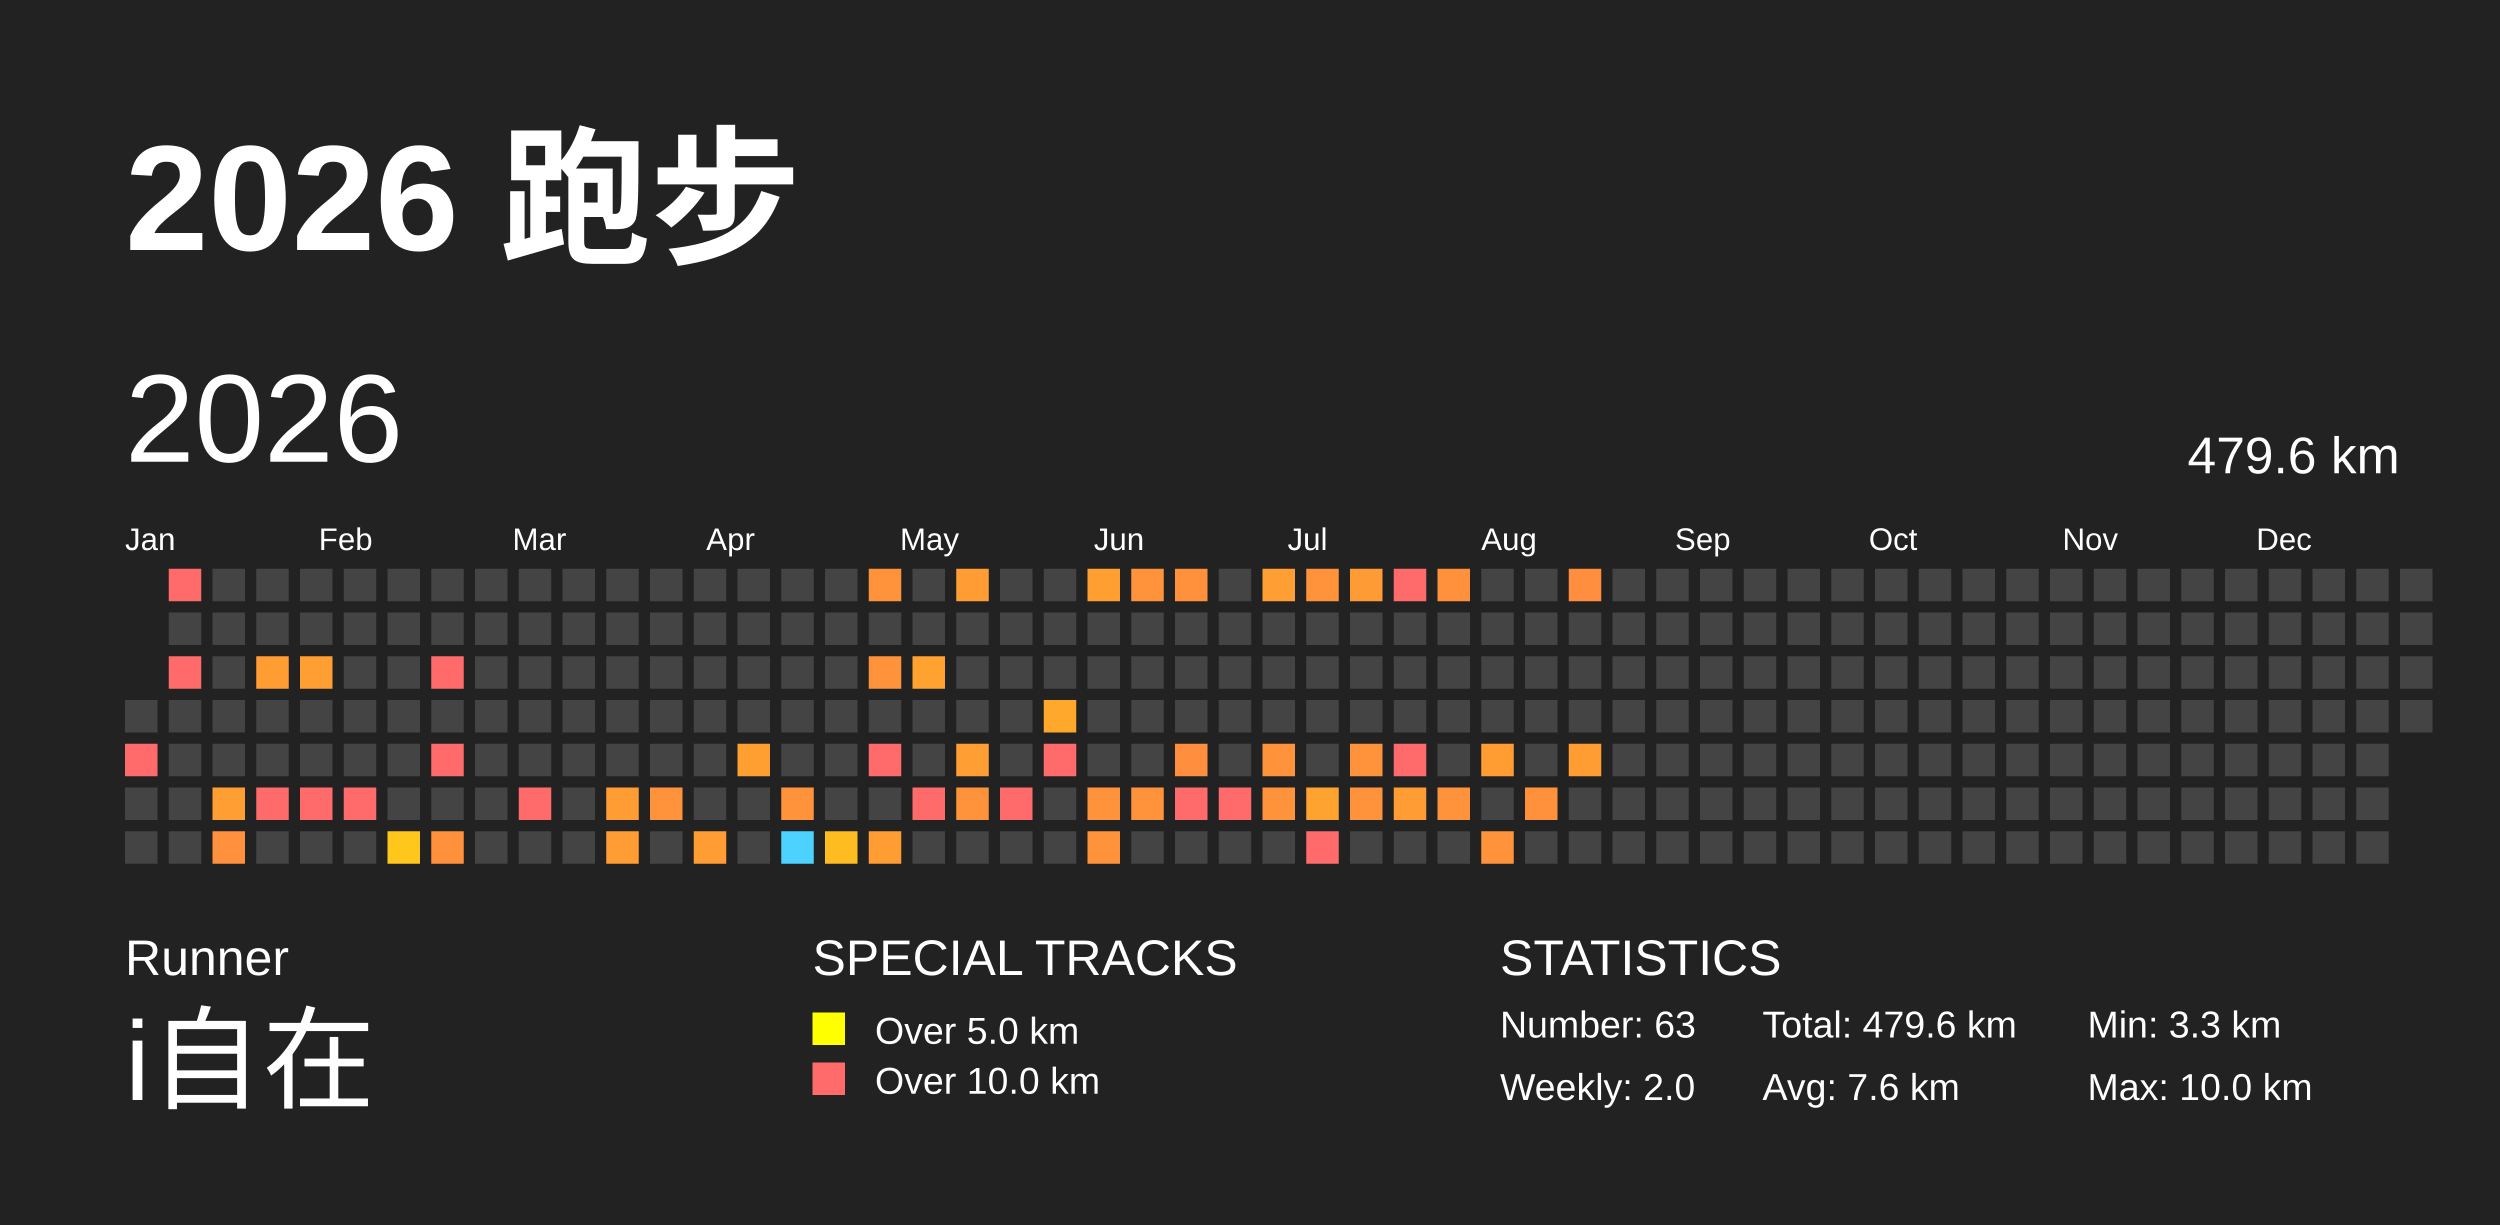
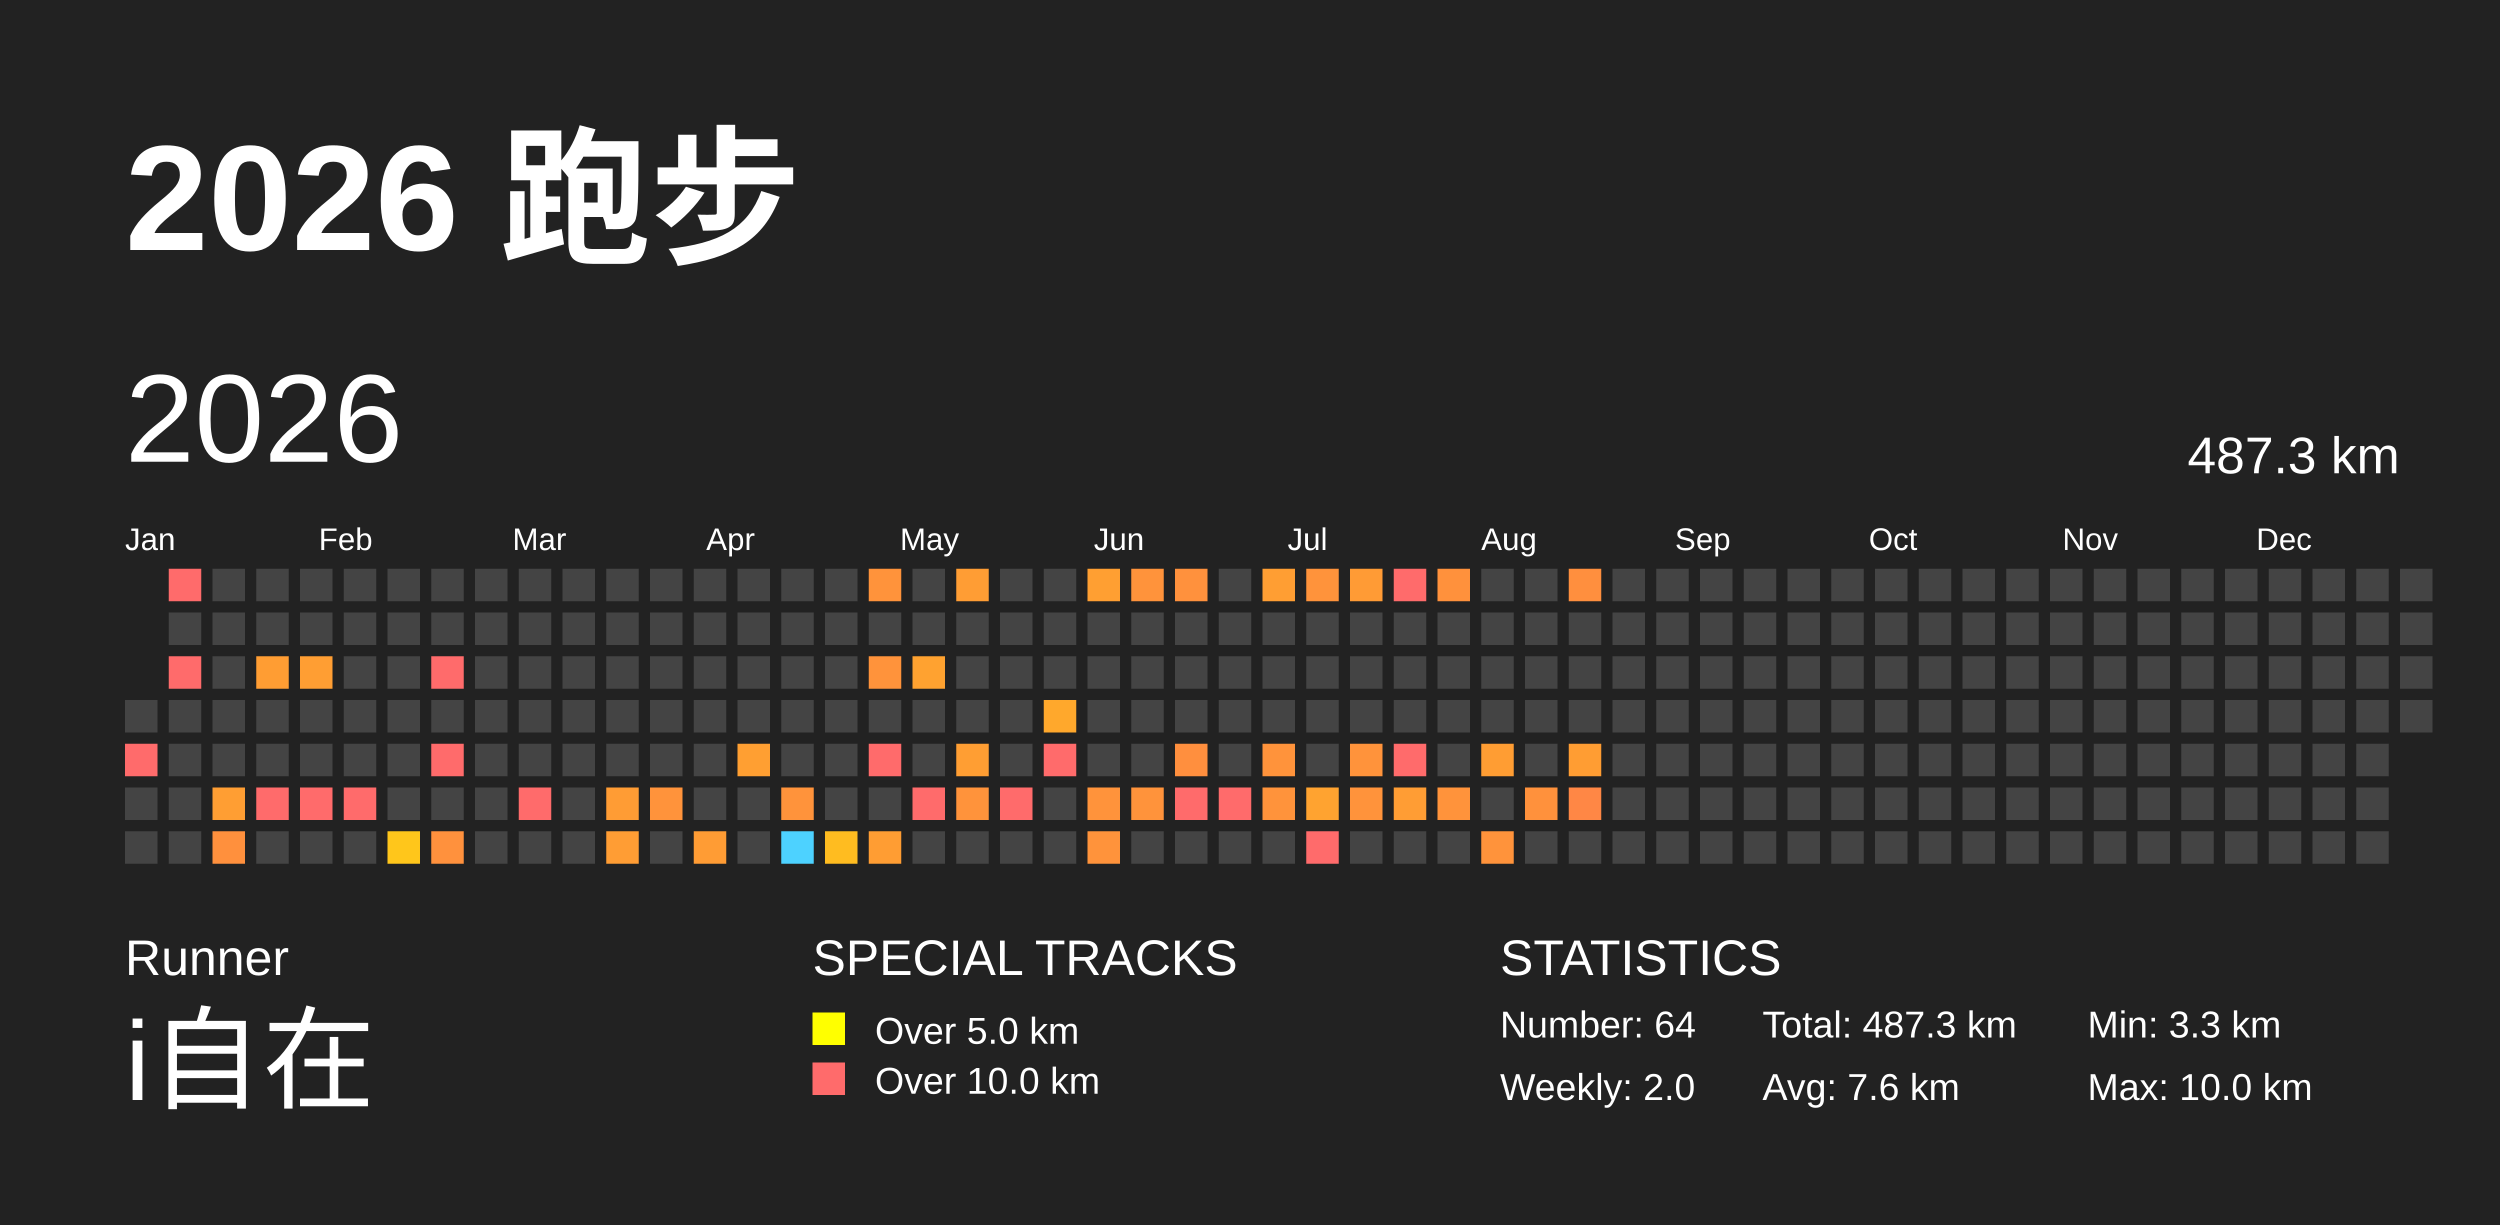
<svg xmlns="http://www.w3.org/2000/svg" baseProfile="full" height="98mm" version="1.1" viewBox="0,0,200,98" width="200mm">
  <defs />
  <rect fill="#222222" height="98" width="200" x="0" y="0" />
  <text fill="#FFFFFF" style="font-size:12px; font-family:Arial; font-weight:bold;" x="10" y="20">2026 跑步</text>
  <text fill="#FFFFFF" style="font-size:4px; font-family:Arial" x="10" y="78">Runner</text>
  <text fill="#FFFFFF" style="font-size:9px; font-family:Arial" x="10" y="88">i自在</text>
  <text fill="#FFFFFF" style="font-size:4px; font-family:Arial" x="65" y="78">SPECIAL TRACKS</text>
  <rect fill="#FFFF00" height="2.6" width="2.6" x="65" y="81" />
  <text fill="#FFFFFF" style="font-size:3px; font-family:Arial" x="70" y="83.5">Over 5.0 km</text>
  <rect fill="#FF6B6B" height="2.6" width="2.6" x="65" y="85" />
  <text fill="#FFFFFF" style="font-size:3px; font-family:Arial" x="70" y="87.5">Over 10.0 km</text>
  <text fill="#FFFFFF" style="font-size:4px; font-family:Arial" x="120" y="78">STATISTICS</text>
-   <text fill="#FFFFFF" style="font-size:3px; font-family:Arial" x="120" y="83">Number: 63</text>
+   <text fill="#FFFFFF" style="font-size:3px; font-family:Arial" x="120" y="83">Number: 64</text>
  <text fill="#FFFFFF" style="font-size:3px; font-family:Arial" x="120" y="88">Weekly: 2.0</text>
-   <text fill="#FFFFFF" style="font-size:3px; font-family:Arial" x="141" y="83">Total: 479.6 km</text>
+   <text fill="#FFFFFF" style="font-size:3px; font-family:Arial" x="141" y="83">Total: 487.3 km</text>
  <text fill="#FFFFFF" style="font-size:3px; font-family:Arial" x="141" y="88">Avg: 7.6 km</text>
  <text fill="#FFFFFF" style="font-size:3px; font-family:Arial" x="167" y="83">Min: 3.3 km</text>
  <text fill="#FFFFFF" style="font-size:3px; font-family:Arial" x="167" y="88">Max: 10.0 km</text>
  <text dominant-baseline="hanging" fill="#FFFFFF" style="font-size:10.0px; font-family:Arial;" x="10" y="30">2026</text>
-   <text dominant-baseline="hanging" fill="#FFFFFF" style="font-size:4.125px; font-family:Arial;" x="175" y="35">479.6 km</text>
+   <text dominant-baseline="hanging" fill="#FFFFFF" style="font-size:4.125px; font-family:Arial;" x="175" y="35">487.3 km</text>
  <text fill="#FFFFFF" style="font-size:2.5px; font-family:Arial" x="10.0" y="44">Jan</text>
  <text fill="#FFFFFF" style="font-size:2.5px; font-family:Arial" x="25.5" y="44">Feb</text>
  <text fill="#FFFFFF" style="font-size:2.5px; font-family:Arial" x="41.0" y="44">Mar</text>
  <text fill="#FFFFFF" style="font-size:2.5px; font-family:Arial" x="56.5" y="44">Apr</text>
  <text fill="#FFFFFF" style="font-size:2.5px; font-family:Arial" x="72.0" y="44">May</text>
  <text fill="#FFFFFF" style="font-size:2.5px; font-family:Arial" x="87.5" y="44">Jun</text>
  <text fill="#FFFFFF" style="font-size:2.5px; font-family:Arial" x="103.0" y="44">Jul</text>
  <text fill="#FFFFFF" style="font-size:2.5px; font-family:Arial" x="118.5" y="44">Aug</text>
  <text fill="#FFFFFF" style="font-size:2.5px; font-family:Arial" x="134.0" y="44">Sep</text>
  <text fill="#FFFFFF" style="font-size:2.5px; font-family:Arial" x="149.5" y="44">Oct</text>
  <text fill="#FFFFFF" style="font-size:2.5px; font-family:Arial" x="165.0" y="44">Nov</text>
  <text fill="#FFFFFF" style="font-size:2.5px; font-family:Arial" x="180.5" y="44">Dec</text>
  <rect fill="#444444" height="2.6" width="2.6" x="10.0" y="56.0" />
  <rect fill="#FF6B6B" height="2.6" width="2.6" x="10.0" y="59.5" />
  <rect fill="#444444" height="2.6" width="2.6" x="10.0" y="63.0" />
  <rect fill="#444444" height="2.6" width="2.6" x="10.0" y="66.5" />
  <rect fill="#FF6B6B" height="2.6" width="2.6" x="13.5" y="45.5" />
  <rect fill="#444444" height="2.6" width="2.6" x="13.5" y="49.0" />
  <rect fill="#FF6B6B" height="2.6" width="2.6" x="13.5" y="52.5" />
  <rect fill="#444444" height="2.6" width="2.6" x="13.5" y="56.0" />
  <rect fill="#444444" height="2.6" width="2.6" x="13.5" y="59.5" />
  <rect fill="#444444" height="2.6" width="2.6" x="13.5" y="63.0" />
  <rect fill="#444444" height="2.6" width="2.6" x="13.5" y="66.5" />
  <rect fill="#444444" height="2.6" width="2.6" x="17.0" y="45.5" />
  <rect fill="#444444" height="2.6" width="2.6" x="17.0" y="49.0" />
  <rect fill="#444444" height="2.6" width="2.6" x="17.0" y="52.5" />
  <rect fill="#444444" height="2.6" width="2.6" x="17.0" y="56.0" />
  <rect fill="#444444" height="2.6" width="2.6" x="17.0" y="59.5" />
  <rect fill="#ff9e33" height="2.6" width="2.6" x="17.0" y="63.0" />
  <rect fill="#ff903d" height="2.6" width="2.6" x="17.0" y="66.5" />
  <rect fill="#444444" height="2.6" width="2.6" x="20.5" y="45.5" />
  <rect fill="#444444" height="2.6" width="2.6" x="20.5" y="49.0" />
  <rect fill="#ff9d33" height="2.6" width="2.6" x="20.5" y="52.5" />
  <rect fill="#444444" height="2.6" width="2.6" x="20.5" y="56.0" />
  <rect fill="#444444" height="2.6" width="2.6" x="20.5" y="59.5" />
  <rect fill="#FF6B6B" height="2.6" width="2.6" x="20.5" y="63.0" />
  <rect fill="#444444" height="2.6" width="2.6" x="20.5" y="66.5" />
  <rect fill="#444444" height="2.6" width="2.6" x="24.0" y="45.5" />
  <rect fill="#444444" height="2.6" width="2.6" x="24.0" y="49.0" />
  <rect fill="#ff9e33" height="2.6" width="2.6" x="24.0" y="52.5" />
  <rect fill="#444444" height="2.6" width="2.6" x="24.0" y="56.0" />
  <rect fill="#444444" height="2.6" width="2.6" x="24.0" y="59.5" />
  <rect fill="#FF6B6B" height="2.6" width="2.6" x="24.0" y="63.0" />
  <rect fill="#444444" height="2.6" width="2.6" x="24.0" y="66.5" />
  <rect fill="#444444" height="2.6" width="2.6" x="27.5" y="45.5" />
  <rect fill="#444444" height="2.6" width="2.6" x="27.5" y="49.0" />
  <rect fill="#444444" height="2.6" width="2.6" x="27.5" y="52.5" />
  <rect fill="#444444" height="2.6" width="2.6" x="27.5" y="56.0" />
  <rect fill="#444444" height="2.6" width="2.6" x="27.5" y="59.5" />
  <rect fill="#FF6B6B" height="2.6" width="2.6" x="27.5" y="63.0" />
  <rect fill="#444444" height="2.6" width="2.6" x="27.5" y="66.5" />
  <rect fill="#444444" height="2.6" width="2.6" x="31.0" y="45.5" />
  <rect fill="#444444" height="2.6" width="2.6" x="31.0" y="49.0" />
  <rect fill="#444444" height="2.6" width="2.6" x="31.0" y="52.5" />
  <rect fill="#444444" height="2.6" width="2.6" x="31.0" y="56.0" />
  <rect fill="#444444" height="2.6" width="2.6" x="31.0" y="59.5" />
  <rect fill="#444444" height="2.6" width="2.6" x="31.0" y="63.0" />
  <rect fill="#ffc61b" height="2.6" width="2.6" x="31.0" y="66.5" />
  <rect fill="#444444" height="2.6" width="2.6" x="34.5" y="45.5" />
  <rect fill="#444444" height="2.6" width="2.6" x="34.5" y="49.0" />
  <rect fill="#FF6B6B" height="2.6" width="2.6" x="34.5" y="52.5" />
  <rect fill="#444444" height="2.6" width="2.6" x="34.5" y="56.0" />
  <rect fill="#FF6B6B" height="2.6" width="2.6" x="34.5" y="59.5" />
  <rect fill="#444444" height="2.6" width="2.6" x="34.5" y="63.0" />
  <rect fill="#ff913d" height="2.6" width="2.6" x="34.5" y="66.5" />
  <rect fill="#444444" height="2.6" width="2.6" x="38.0" y="45.5" />
  <rect fill="#444444" height="2.6" width="2.6" x="38.0" y="49.0" />
  <rect fill="#444444" height="2.6" width="2.6" x="38.0" y="52.5" />
  <rect fill="#444444" height="2.6" width="2.6" x="38.0" y="56.0" />
  <rect fill="#444444" height="2.6" width="2.6" x="38.0" y="59.5" />
  <rect fill="#444444" height="2.6" width="2.6" x="38.0" y="63.0" />
  <rect fill="#444444" height="2.6" width="2.6" x="38.0" y="66.5" />
  <rect fill="#444444" height="2.6" width="2.6" x="41.5" y="45.5" />
  <rect fill="#444444" height="2.6" width="2.6" x="41.5" y="49.0" />
  <rect fill="#444444" height="2.6" width="2.6" x="41.5" y="52.5" />
  <rect fill="#444444" height="2.6" width="2.6" x="41.5" y="56.0" />
  <rect fill="#444444" height="2.6" width="2.6" x="41.5" y="59.5" />
  <rect fill="#FF6B6B" height="2.6" width="2.6" x="41.5" y="63.0" />
  <rect fill="#444444" height="2.6" width="2.6" x="41.5" y="66.5" />
  <rect fill="#444444" height="2.6" width="2.6" x="45.0" y="45.5" />
  <rect fill="#444444" height="2.6" width="2.6" x="45.0" y="49.0" />
  <rect fill="#444444" height="2.6" width="2.6" x="45.0" y="52.5" />
  <rect fill="#444444" height="2.6" width="2.6" x="45.0" y="56.0" />
  <rect fill="#444444" height="2.6" width="2.6" x="45.0" y="59.5" />
  <rect fill="#444444" height="2.6" width="2.6" x="45.0" y="63.0" />
  <rect fill="#444444" height="2.6" width="2.6" x="45.0" y="66.5" />
  <rect fill="#444444" height="2.6" width="2.6" x="48.5" y="45.5" />
  <rect fill="#444444" height="2.6" width="2.6" x="48.5" y="49.0" />
  <rect fill="#444444" height="2.6" width="2.6" x="48.5" y="52.5" />
  <rect fill="#444444" height="2.6" width="2.6" x="48.5" y="56.0" />
  <rect fill="#444444" height="2.6" width="2.6" x="48.5" y="59.5" />
  <rect fill="#ff9c34" height="2.6" width="2.6" x="48.5" y="63.0" />
  <rect fill="#ff9d34" height="2.6" width="2.6" x="48.5" y="66.5" />
  <rect fill="#444444" height="2.6" width="2.6" x="52.0" y="45.5" />
  <rect fill="#444444" height="2.6" width="2.6" x="52.0" y="49.0" />
  <rect fill="#444444" height="2.6" width="2.6" x="52.0" y="52.5" />
  <rect fill="#444444" height="2.6" width="2.6" x="52.0" y="56.0" />
  <rect fill="#444444" height="2.6" width="2.6" x="52.0" y="59.5" />
  <rect fill="#ff933b" height="2.6" width="2.6" x="52.0" y="63.0" />
  <rect fill="#444444" height="2.6" width="2.6" x="52.0" y="66.5" />
  <rect fill="#444444" height="2.6" width="2.6" x="55.5" y="45.5" />
  <rect fill="#444444" height="2.6" width="2.6" x="55.5" y="49.0" />
  <rect fill="#444444" height="2.6" width="2.6" x="55.5" y="52.5" />
  <rect fill="#444444" height="2.6" width="2.6" x="55.5" y="56.0" />
  <rect fill="#444444" height="2.6" width="2.6" x="55.5" y="59.5" />
  <rect fill="#444444" height="2.6" width="2.6" x="55.5" y="63.0" />
  <rect fill="#ff9c34" height="2.6" width="2.6" x="55.5" y="66.5" />
  <rect fill="#444444" height="2.6" width="2.6" x="59.0" y="45.5" />
  <rect fill="#444444" height="2.6" width="2.6" x="59.0" y="49.0" />
  <rect fill="#444444" height="2.6" width="2.6" x="59.0" y="52.5" />
  <rect fill="#444444" height="2.6" width="2.6" x="59.0" y="56.0" />
  <rect fill="#ff9f32" height="2.6" width="2.6" x="59.0" y="59.5" />
  <rect fill="#444444" height="2.6" width="2.6" x="59.0" y="63.0" />
  <rect fill="#444444" height="2.6" width="2.6" x="59.0" y="66.5" />
  <rect fill="#444444" height="2.6" width="2.6" x="62.5" y="45.5" />
  <rect fill="#444444" height="2.6" width="2.6" x="62.5" y="49.0" />
  <rect fill="#444444" height="2.6" width="2.6" x="62.5" y="52.5" />
  <rect fill="#444444" height="2.6" width="2.6" x="62.5" y="56.0" />
  <rect fill="#444444" height="2.6" width="2.6" x="62.5" y="59.5" />
  <rect fill="#ff933b" height="2.6" width="2.6" x="62.5" y="63.0" />
  <rect fill="#4dd2ff" height="2.6" width="2.6" x="62.5" y="66.5" />
  <rect fill="#444444" height="2.6" width="2.6" x="66.0" y="45.5" />
  <rect fill="#444444" height="2.6" width="2.6" x="66.0" y="49.0" />
  <rect fill="#444444" height="2.6" width="2.6" x="66.0" y="52.5" />
  <rect fill="#444444" height="2.6" width="2.6" x="66.0" y="56.0" />
  <rect fill="#444444" height="2.6" width="2.6" x="66.0" y="59.5" />
  <rect fill="#444444" height="2.6" width="2.6" x="66.0" y="63.0" />
  <rect fill="#ffbc20" height="2.6" width="2.6" x="66.0" y="66.5" />
  <rect fill="#ff933b" height="2.6" width="2.6" x="69.5" y="45.5" />
  <rect fill="#444444" height="2.6" width="2.6" x="69.5" y="49.0" />
  <rect fill="#ff933b" height="2.6" width="2.6" x="69.5" y="52.5" />
  <rect fill="#444444" height="2.6" width="2.6" x="69.5" y="56.0" />
  <rect fill="#FF6B6B" height="2.6" width="2.6" x="69.5" y="59.5" />
  <rect fill="#444444" height="2.6" width="2.6" x="69.5" y="63.0" />
  <rect fill="#ff9d33" height="2.6" width="2.6" x="69.5" y="66.5" />
  <rect fill="#444444" height="2.6" width="2.6" x="73.0" y="45.5" />
  <rect fill="#444444" height="2.6" width="2.6" x="73.0" y="49.0" />
  <rect fill="#ffa230" height="2.6" width="2.6" x="73.0" y="52.5" />
  <rect fill="#444444" height="2.6" width="2.6" x="73.0" y="56.0" />
  <rect fill="#444444" height="2.6" width="2.6" x="73.0" y="59.5" />
  <rect fill="#FF6B6B" height="2.6" width="2.6" x="73.0" y="63.0" />
  <rect fill="#444444" height="2.6" width="2.6" x="73.0" y="66.5" />
  <rect fill="#ff9d34" height="2.6" width="2.6" x="76.5" y="45.5" />
  <rect fill="#444444" height="2.6" width="2.6" x="76.5" y="49.0" />
  <rect fill="#444444" height="2.6" width="2.6" x="76.5" y="52.5" />
  <rect fill="#444444" height="2.6" width="2.6" x="76.5" y="56.0" />
  <rect fill="#ff9e33" height="2.6" width="2.6" x="76.5" y="59.5" />
  <rect fill="#ff933b" height="2.6" width="2.6" x="76.5" y="63.0" />
  <rect fill="#444444" height="2.6" width="2.6" x="76.5" y="66.5" />
  <rect fill="#444444" height="2.6" width="2.6" x="80.0" y="45.5" />
  <rect fill="#444444" height="2.6" width="2.6" x="80.0" y="49.0" />
  <rect fill="#444444" height="2.6" width="2.6" x="80.0" y="52.5" />
  <rect fill="#444444" height="2.6" width="2.6" x="80.0" y="56.0" />
  <rect fill="#444444" height="2.6" width="2.6" x="80.0" y="59.5" />
  <rect fill="#FF6B6B" height="2.6" width="2.6" x="80.0" y="63.0" />
  <rect fill="#444444" height="2.6" width="2.6" x="80.0" y="66.5" />
  <rect fill="#444444" height="2.6" width="2.6" x="83.5" y="45.5" />
  <rect fill="#444444" height="2.6" width="2.6" x="83.5" y="49.0" />
  <rect fill="#444444" height="2.6" width="2.6" x="83.5" y="52.5" />
  <rect fill="#ffa82c" height="2.6" width="2.6" x="83.5" y="56.0" />
  <rect fill="#FF6B6B" height="2.6" width="2.6" x="83.5" y="59.5" />
  <rect fill="#444444" height="2.6" width="2.6" x="83.5" y="63.0" />
  <rect fill="#444444" height="2.6" width="2.6" x="83.5" y="66.5" />
  <rect fill="#ff9f32" height="2.6" width="2.6" x="87.0" y="45.5" />
  <rect fill="#444444" height="2.6" width="2.6" x="87.0" y="49.0" />
  <rect fill="#444444" height="2.6" width="2.6" x="87.0" y="52.5" />
  <rect fill="#444444" height="2.6" width="2.6" x="87.0" y="56.0" />
  <rect fill="#444444" height="2.6" width="2.6" x="87.0" y="59.5" />
  <rect fill="#ff933b" height="2.6" width="2.6" x="87.0" y="63.0" />
  <rect fill="#ff933b" height="2.6" width="2.6" x="87.0" y="66.5" />
  <rect fill="#ff933b" height="2.6" width="2.6" x="90.5" y="45.5" />
  <rect fill="#444444" height="2.6" width="2.6" x="90.5" y="49.0" />
  <rect fill="#444444" height="2.6" width="2.6" x="90.5" y="52.5" />
  <rect fill="#444444" height="2.6" width="2.6" x="90.5" y="56.0" />
  <rect fill="#444444" height="2.6" width="2.6" x="90.5" y="59.5" />
  <rect fill="#ff933b" height="2.6" width="2.6" x="90.5" y="63.0" />
  <rect fill="#444444" height="2.6" width="2.6" x="90.5" y="66.5" />
  <rect fill="#ff913d" height="2.6" width="2.6" x="94.0" y="45.5" />
  <rect fill="#444444" height="2.6" width="2.6" x="94.0" y="49.0" />
  <rect fill="#444444" height="2.6" width="2.6" x="94.0" y="52.5" />
  <rect fill="#444444" height="2.6" width="2.6" x="94.0" y="56.0" />
  <rect fill="#ff8f3e" height="2.6" width="2.6" x="94.0" y="59.5" />
  <rect fill="#FF6B6B" height="2.6" width="2.6" x="94.0" y="63.0" />
  <rect fill="#444444" height="2.6" width="2.6" x="94.0" y="66.5" />
  <rect fill="#444444" height="2.6" width="2.6" x="97.5" y="45.5" />
  <rect fill="#444444" height="2.6" width="2.6" x="97.5" y="49.0" />
  <rect fill="#444444" height="2.6" width="2.6" x="97.5" y="52.5" />
  <rect fill="#444444" height="2.6" width="2.6" x="97.5" y="56.0" />
  <rect fill="#444444" height="2.6" width="2.6" x="97.5" y="59.5" />
  <rect fill="#FF6B6B" height="2.6" width="2.6" x="97.5" y="63.0" />
  <rect fill="#444444" height="2.6" width="2.6" x="97.5" y="66.5" />
  <rect fill="#ff9e33" height="2.6" width="2.6" x="101.0" y="45.5" />
  <rect fill="#444444" height="2.6" width="2.6" x="101.0" y="49.0" />
  <rect fill="#444444" height="2.6" width="2.6" x="101.0" y="52.5" />
  <rect fill="#444444" height="2.6" width="2.6" x="101.0" y="56.0" />
  <rect fill="#ff933b" height="2.6" width="2.6" x="101.0" y="59.5" />
  <rect fill="#ff933b" height="2.6" width="2.6" x="101.0" y="63.0" />
  <rect fill="#444444" height="2.6" width="2.6" x="101.0" y="66.5" />
  <rect fill="#ff933b" height="2.6" width="2.6" x="104.5" y="45.5" />
  <rect fill="#444444" height="2.6" width="2.6" x="104.5" y="49.0" />
  <rect fill="#444444" height="2.6" width="2.6" x="104.5" y="52.5" />
  <rect fill="#444444" height="2.6" width="2.6" x="104.5" y="56.0" />
  <rect fill="#444444" height="2.6" width="2.6" x="104.5" y="59.5" />
  <rect fill="#ffa330" height="2.6" width="2.6" x="104.5" y="63.0" />
  <rect fill="#FF6B6B" height="2.6" width="2.6" x="104.5" y="66.5" />
  <rect fill="#ff9b35" height="2.6" width="2.6" x="108.0" y="45.5" />
  <rect fill="#444444" height="2.6" width="2.6" x="108.0" y="49.0" />
  <rect fill="#444444" height="2.6" width="2.6" x="108.0" y="52.5" />
  <rect fill="#444444" height="2.6" width="2.6" x="108.0" y="56.0" />
  <rect fill="#ff933b" height="2.6" width="2.6" x="108.0" y="59.5" />
  <rect fill="#ff933b" height="2.6" width="2.6" x="108.0" y="63.0" />
  <rect fill="#444444" height="2.6" width="2.6" x="108.0" y="66.5" />
  <rect fill="#FF6B6B" height="2.6" width="2.6" x="111.5" y="45.5" />
  <rect fill="#444444" height="2.6" width="2.6" x="111.5" y="49.0" />
  <rect fill="#444444" height="2.6" width="2.6" x="111.5" y="52.5" />
  <rect fill="#444444" height="2.6" width="2.6" x="111.5" y="56.0" />
  <rect fill="#FF6B6B" height="2.6" width="2.6" x="111.5" y="59.5" />
  <rect fill="#ff9d34" height="2.6" width="2.6" x="111.5" y="63.0" />
  <rect fill="#444444" height="2.6" width="2.6" x="111.5" y="66.5" />
  <rect fill="#ff913c" height="2.6" width="2.6" x="115.0" y="45.5" />
  <rect fill="#444444" height="2.6" width="2.6" x="115.0" y="49.0" />
  <rect fill="#444444" height="2.6" width="2.6" x="115.0" y="52.5" />
  <rect fill="#444444" height="2.6" width="2.6" x="115.0" y="56.0" />
  <rect fill="#444444" height="2.6" width="2.6" x="115.0" y="59.5" />
  <rect fill="#ff933b" height="2.6" width="2.6" x="115.0" y="63.0" />
  <rect fill="#444444" height="2.6" width="2.6" x="115.0" y="66.5" />
  <rect fill="#444444" height="2.6" width="2.6" x="118.5" y="45.5" />
  <rect fill="#444444" height="2.6" width="2.6" x="118.5" y="49.0" />
  <rect fill="#444444" height="2.6" width="2.6" x="118.5" y="52.5" />
  <rect fill="#444444" height="2.6" width="2.6" x="118.5" y="56.0" />
  <rect fill="#ff9d33" height="2.6" width="2.6" x="118.5" y="59.5" />
  <rect fill="#444444" height="2.6" width="2.6" x="118.5" y="63.0" />
  <rect fill="#ff933b" height="2.6" width="2.6" x="118.5" y="66.5" />
  <rect fill="#444444" height="2.6" width="2.6" x="122.0" y="45.5" />
  <rect fill="#444444" height="2.6" width="2.6" x="122.0" y="49.0" />
  <rect fill="#444444" height="2.6" width="2.6" x="122.0" y="52.5" />
  <rect fill="#444444" height="2.6" width="2.6" x="122.0" y="56.0" />
  <rect fill="#444444" height="2.6" width="2.6" x="122.0" y="59.5" />
  <rect fill="#ff913c" height="2.6" width="2.6" x="122.0" y="63.0" />
  <rect fill="#444444" height="2.6" width="2.6" x="122.0" y="66.5" />
  <rect fill="#ff8f3e" height="2.6" width="2.6" x="125.5" y="45.5" />
  <rect fill="#444444" height="2.6" width="2.6" x="125.5" y="49.0" />
  <rect fill="#444444" height="2.6" width="2.6" x="125.5" y="52.5" />
  <rect fill="#444444" height="2.6" width="2.6" x="125.5" y="56.0" />
  <rect fill="#ff9d33" height="2.6" width="2.6" x="125.5" y="59.5" />
-   <rect fill="#444444" height="2.6" width="2.6" x="125.5" y="63.0" />
+   <rect fill="#ff8745" height="2.6" width="2.6" x="125.5" y="63.0" />
  <rect fill="#444444" height="2.6" width="2.6" x="125.5" y="66.5" />
  <rect fill="#444444" height="2.6" width="2.6" x="129.0" y="45.5" />
  <rect fill="#444444" height="2.6" width="2.6" x="129.0" y="49.0" />
  <rect fill="#444444" height="2.6" width="2.6" x="129.0" y="52.5" />
  <rect fill="#444444" height="2.6" width="2.6" x="129.0" y="56.0" />
  <rect fill="#444444" height="2.6" width="2.6" x="129.0" y="59.5" />
  <rect fill="#444444" height="2.6" width="2.6" x="129.0" y="63.0" />
  <rect fill="#444444" height="2.6" width="2.6" x="129.0" y="66.5" />
  <rect fill="#444444" height="2.6" width="2.6" x="132.5" y="45.5" />
  <rect fill="#444444" height="2.6" width="2.6" x="132.5" y="49.0" />
  <rect fill="#444444" height="2.6" width="2.6" x="132.5" y="52.5" />
  <rect fill="#444444" height="2.6" width="2.6" x="132.5" y="56.0" />
  <rect fill="#444444" height="2.6" width="2.6" x="132.5" y="59.5" />
  <rect fill="#444444" height="2.6" width="2.6" x="132.5" y="63.0" />
  <rect fill="#444444" height="2.6" width="2.6" x="132.5" y="66.5" />
  <rect fill="#444444" height="2.6" width="2.6" x="136.0" y="45.5" />
  <rect fill="#444444" height="2.6" width="2.6" x="136.0" y="49.0" />
  <rect fill="#444444" height="2.6" width="2.6" x="136.0" y="52.5" />
  <rect fill="#444444" height="2.6" width="2.6" x="136.0" y="56.0" />
  <rect fill="#444444" height="2.6" width="2.6" x="136.0" y="59.5" />
  <rect fill="#444444" height="2.6" width="2.6" x="136.0" y="63.0" />
  <rect fill="#444444" height="2.6" width="2.6" x="136.0" y="66.5" />
  <rect fill="#444444" height="2.6" width="2.6" x="139.5" y="45.5" />
  <rect fill="#444444" height="2.6" width="2.6" x="139.5" y="49.0" />
  <rect fill="#444444" height="2.6" width="2.6" x="139.5" y="52.5" />
  <rect fill="#444444" height="2.6" width="2.6" x="139.5" y="56.0" />
  <rect fill="#444444" height="2.6" width="2.6" x="139.5" y="59.5" />
  <rect fill="#444444" height="2.6" width="2.6" x="139.5" y="63.0" />
  <rect fill="#444444" height="2.6" width="2.6" x="139.5" y="66.5" />
  <rect fill="#444444" height="2.6" width="2.6" x="143.0" y="45.5" />
  <rect fill="#444444" height="2.6" width="2.6" x="143.0" y="49.0" />
  <rect fill="#444444" height="2.6" width="2.6" x="143.0" y="52.5" />
  <rect fill="#444444" height="2.6" width="2.6" x="143.0" y="56.0" />
  <rect fill="#444444" height="2.6" width="2.6" x="143.0" y="59.5" />
  <rect fill="#444444" height="2.6" width="2.6" x="143.0" y="63.0" />
  <rect fill="#444444" height="2.6" width="2.6" x="143.0" y="66.5" />
  <rect fill="#444444" height="2.6" width="2.6" x="146.5" y="45.5" />
  <rect fill="#444444" height="2.6" width="2.6" x="146.5" y="49.0" />
  <rect fill="#444444" height="2.6" width="2.6" x="146.5" y="52.5" />
  <rect fill="#444444" height="2.6" width="2.6" x="146.5" y="56.0" />
  <rect fill="#444444" height="2.6" width="2.6" x="146.5" y="59.5" />
  <rect fill="#444444" height="2.6" width="2.6" x="146.5" y="63.0" />
  <rect fill="#444444" height="2.6" width="2.6" x="146.5" y="66.5" />
  <rect fill="#444444" height="2.6" width="2.6" x="150.0" y="45.5" />
  <rect fill="#444444" height="2.6" width="2.6" x="150.0" y="49.0" />
  <rect fill="#444444" height="2.6" width="2.6" x="150.0" y="52.5" />
  <rect fill="#444444" height="2.6" width="2.6" x="150.0" y="56.0" />
  <rect fill="#444444" height="2.6" width="2.6" x="150.0" y="59.5" />
  <rect fill="#444444" height="2.6" width="2.6" x="150.0" y="63.0" />
  <rect fill="#444444" height="2.6" width="2.6" x="150.0" y="66.5" />
  <rect fill="#444444" height="2.6" width="2.6" x="153.5" y="45.5" />
  <rect fill="#444444" height="2.6" width="2.6" x="153.5" y="49.0" />
  <rect fill="#444444" height="2.6" width="2.6" x="153.5" y="52.5" />
  <rect fill="#444444" height="2.6" width="2.6" x="153.5" y="56.0" />
  <rect fill="#444444" height="2.6" width="2.6" x="153.5" y="59.5" />
  <rect fill="#444444" height="2.6" width="2.6" x="153.5" y="63.0" />
  <rect fill="#444444" height="2.6" width="2.6" x="153.5" y="66.5" />
  <rect fill="#444444" height="2.6" width="2.6" x="157.0" y="45.5" />
  <rect fill="#444444" height="2.6" width="2.6" x="157.0" y="49.0" />
  <rect fill="#444444" height="2.6" width="2.6" x="157.0" y="52.5" />
  <rect fill="#444444" height="2.6" width="2.6" x="157.0" y="56.0" />
  <rect fill="#444444" height="2.6" width="2.6" x="157.0" y="59.5" />
  <rect fill="#444444" height="2.6" width="2.6" x="157.0" y="63.0" />
  <rect fill="#444444" height="2.6" width="2.6" x="157.0" y="66.5" />
  <rect fill="#444444" height="2.6" width="2.6" x="160.5" y="45.5" />
  <rect fill="#444444" height="2.6" width="2.6" x="160.5" y="49.0" />
  <rect fill="#444444" height="2.6" width="2.6" x="160.5" y="52.5" />
  <rect fill="#444444" height="2.6" width="2.6" x="160.5" y="56.0" />
  <rect fill="#444444" height="2.6" width="2.6" x="160.5" y="59.5" />
  <rect fill="#444444" height="2.6" width="2.6" x="160.5" y="63.0" />
  <rect fill="#444444" height="2.6" width="2.6" x="160.5" y="66.5" />
  <rect fill="#444444" height="2.6" width="2.6" x="164.0" y="45.5" />
  <rect fill="#444444" height="2.6" width="2.6" x="164.0" y="49.0" />
  <rect fill="#444444" height="2.6" width="2.6" x="164.0" y="52.5" />
  <rect fill="#444444" height="2.6" width="2.6" x="164.0" y="56.0" />
  <rect fill="#444444" height="2.6" width="2.6" x="164.0" y="59.5" />
  <rect fill="#444444" height="2.6" width="2.6" x="164.0" y="63.0" />
  <rect fill="#444444" height="2.6" width="2.6" x="164.0" y="66.5" />
  <rect fill="#444444" height="2.6" width="2.6" x="167.5" y="45.5" />
  <rect fill="#444444" height="2.6" width="2.6" x="167.5" y="49.0" />
  <rect fill="#444444" height="2.6" width="2.6" x="167.5" y="52.5" />
  <rect fill="#444444" height="2.6" width="2.6" x="167.5" y="56.0" />
  <rect fill="#444444" height="2.6" width="2.6" x="167.5" y="59.5" />
  <rect fill="#444444" height="2.6" width="2.6" x="167.5" y="63.0" />
  <rect fill="#444444" height="2.6" width="2.6" x="167.5" y="66.5" />
  <rect fill="#444444" height="2.6" width="2.6" x="171.0" y="45.5" />
  <rect fill="#444444" height="2.6" width="2.6" x="171.0" y="49.0" />
  <rect fill="#444444" height="2.6" width="2.6" x="171.0" y="52.5" />
  <rect fill="#444444" height="2.6" width="2.6" x="171.0" y="56.0" />
  <rect fill="#444444" height="2.6" width="2.6" x="171.0" y="59.5" />
  <rect fill="#444444" height="2.6" width="2.6" x="171.0" y="63.0" />
  <rect fill="#444444" height="2.6" width="2.6" x="171.0" y="66.5" />
  <rect fill="#444444" height="2.6" width="2.6" x="174.5" y="45.5" />
  <rect fill="#444444" height="2.6" width="2.6" x="174.5" y="49.0" />
  <rect fill="#444444" height="2.6" width="2.6" x="174.5" y="52.5" />
  <rect fill="#444444" height="2.6" width="2.6" x="174.5" y="56.0" />
  <rect fill="#444444" height="2.6" width="2.6" x="174.5" y="59.5" />
  <rect fill="#444444" height="2.6" width="2.6" x="174.5" y="63.0" />
  <rect fill="#444444" height="2.6" width="2.6" x="174.5" y="66.5" />
  <rect fill="#444444" height="2.6" width="2.6" x="178.0" y="45.5" />
  <rect fill="#444444" height="2.6" width="2.6" x="178.0" y="49.0" />
  <rect fill="#444444" height="2.6" width="2.6" x="178.0" y="52.5" />
  <rect fill="#444444" height="2.6" width="2.6" x="178.0" y="56.0" />
  <rect fill="#444444" height="2.6" width="2.6" x="178.0" y="59.5" />
  <rect fill="#444444" height="2.6" width="2.6" x="178.0" y="63.0" />
  <rect fill="#444444" height="2.6" width="2.6" x="178.0" y="66.5" />
  <rect fill="#444444" height="2.6" width="2.6" x="181.5" y="45.5" />
  <rect fill="#444444" height="2.6" width="2.6" x="181.5" y="49.0" />
  <rect fill="#444444" height="2.6" width="2.6" x="181.5" y="52.5" />
  <rect fill="#444444" height="2.6" width="2.6" x="181.5" y="56.0" />
  <rect fill="#444444" height="2.6" width="2.6" x="181.5" y="59.5" />
  <rect fill="#444444" height="2.6" width="2.6" x="181.5" y="63.0" />
  <rect fill="#444444" height="2.6" width="2.6" x="181.5" y="66.5" />
  <rect fill="#444444" height="2.6" width="2.6" x="185.0" y="45.5" />
  <rect fill="#444444" height="2.6" width="2.6" x="185.0" y="49.0" />
  <rect fill="#444444" height="2.6" width="2.6" x="185.0" y="52.5" />
  <rect fill="#444444" height="2.6" width="2.6" x="185.0" y="56.0" />
  <rect fill="#444444" height="2.6" width="2.6" x="185.0" y="59.5" />
  <rect fill="#444444" height="2.6" width="2.6" x="185.0" y="63.0" />
  <rect fill="#444444" height="2.6" width="2.6" x="185.0" y="66.5" />
  <rect fill="#444444" height="2.6" width="2.6" x="188.5" y="45.5" />
  <rect fill="#444444" height="2.6" width="2.6" x="188.5" y="49.0" />
  <rect fill="#444444" height="2.6" width="2.6" x="188.5" y="52.5" />
  <rect fill="#444444" height="2.6" width="2.6" x="188.5" y="56.0" />
  <rect fill="#444444" height="2.6" width="2.6" x="188.5" y="59.5" />
  <rect fill="#444444" height="2.6" width="2.6" x="188.5" y="63.0" />
  <rect fill="#444444" height="2.6" width="2.6" x="188.5" y="66.5" />
  <rect fill="#444444" height="2.6" width="2.6" x="192.0" y="45.5" />
  <rect fill="#444444" height="2.6" width="2.6" x="192.0" y="49.0" />
  <rect fill="#444444" height="2.6" width="2.6" x="192.0" y="52.5" />
  <rect fill="#444444" height="2.6" width="2.6" x="192.0" y="56.0" />
</svg>
